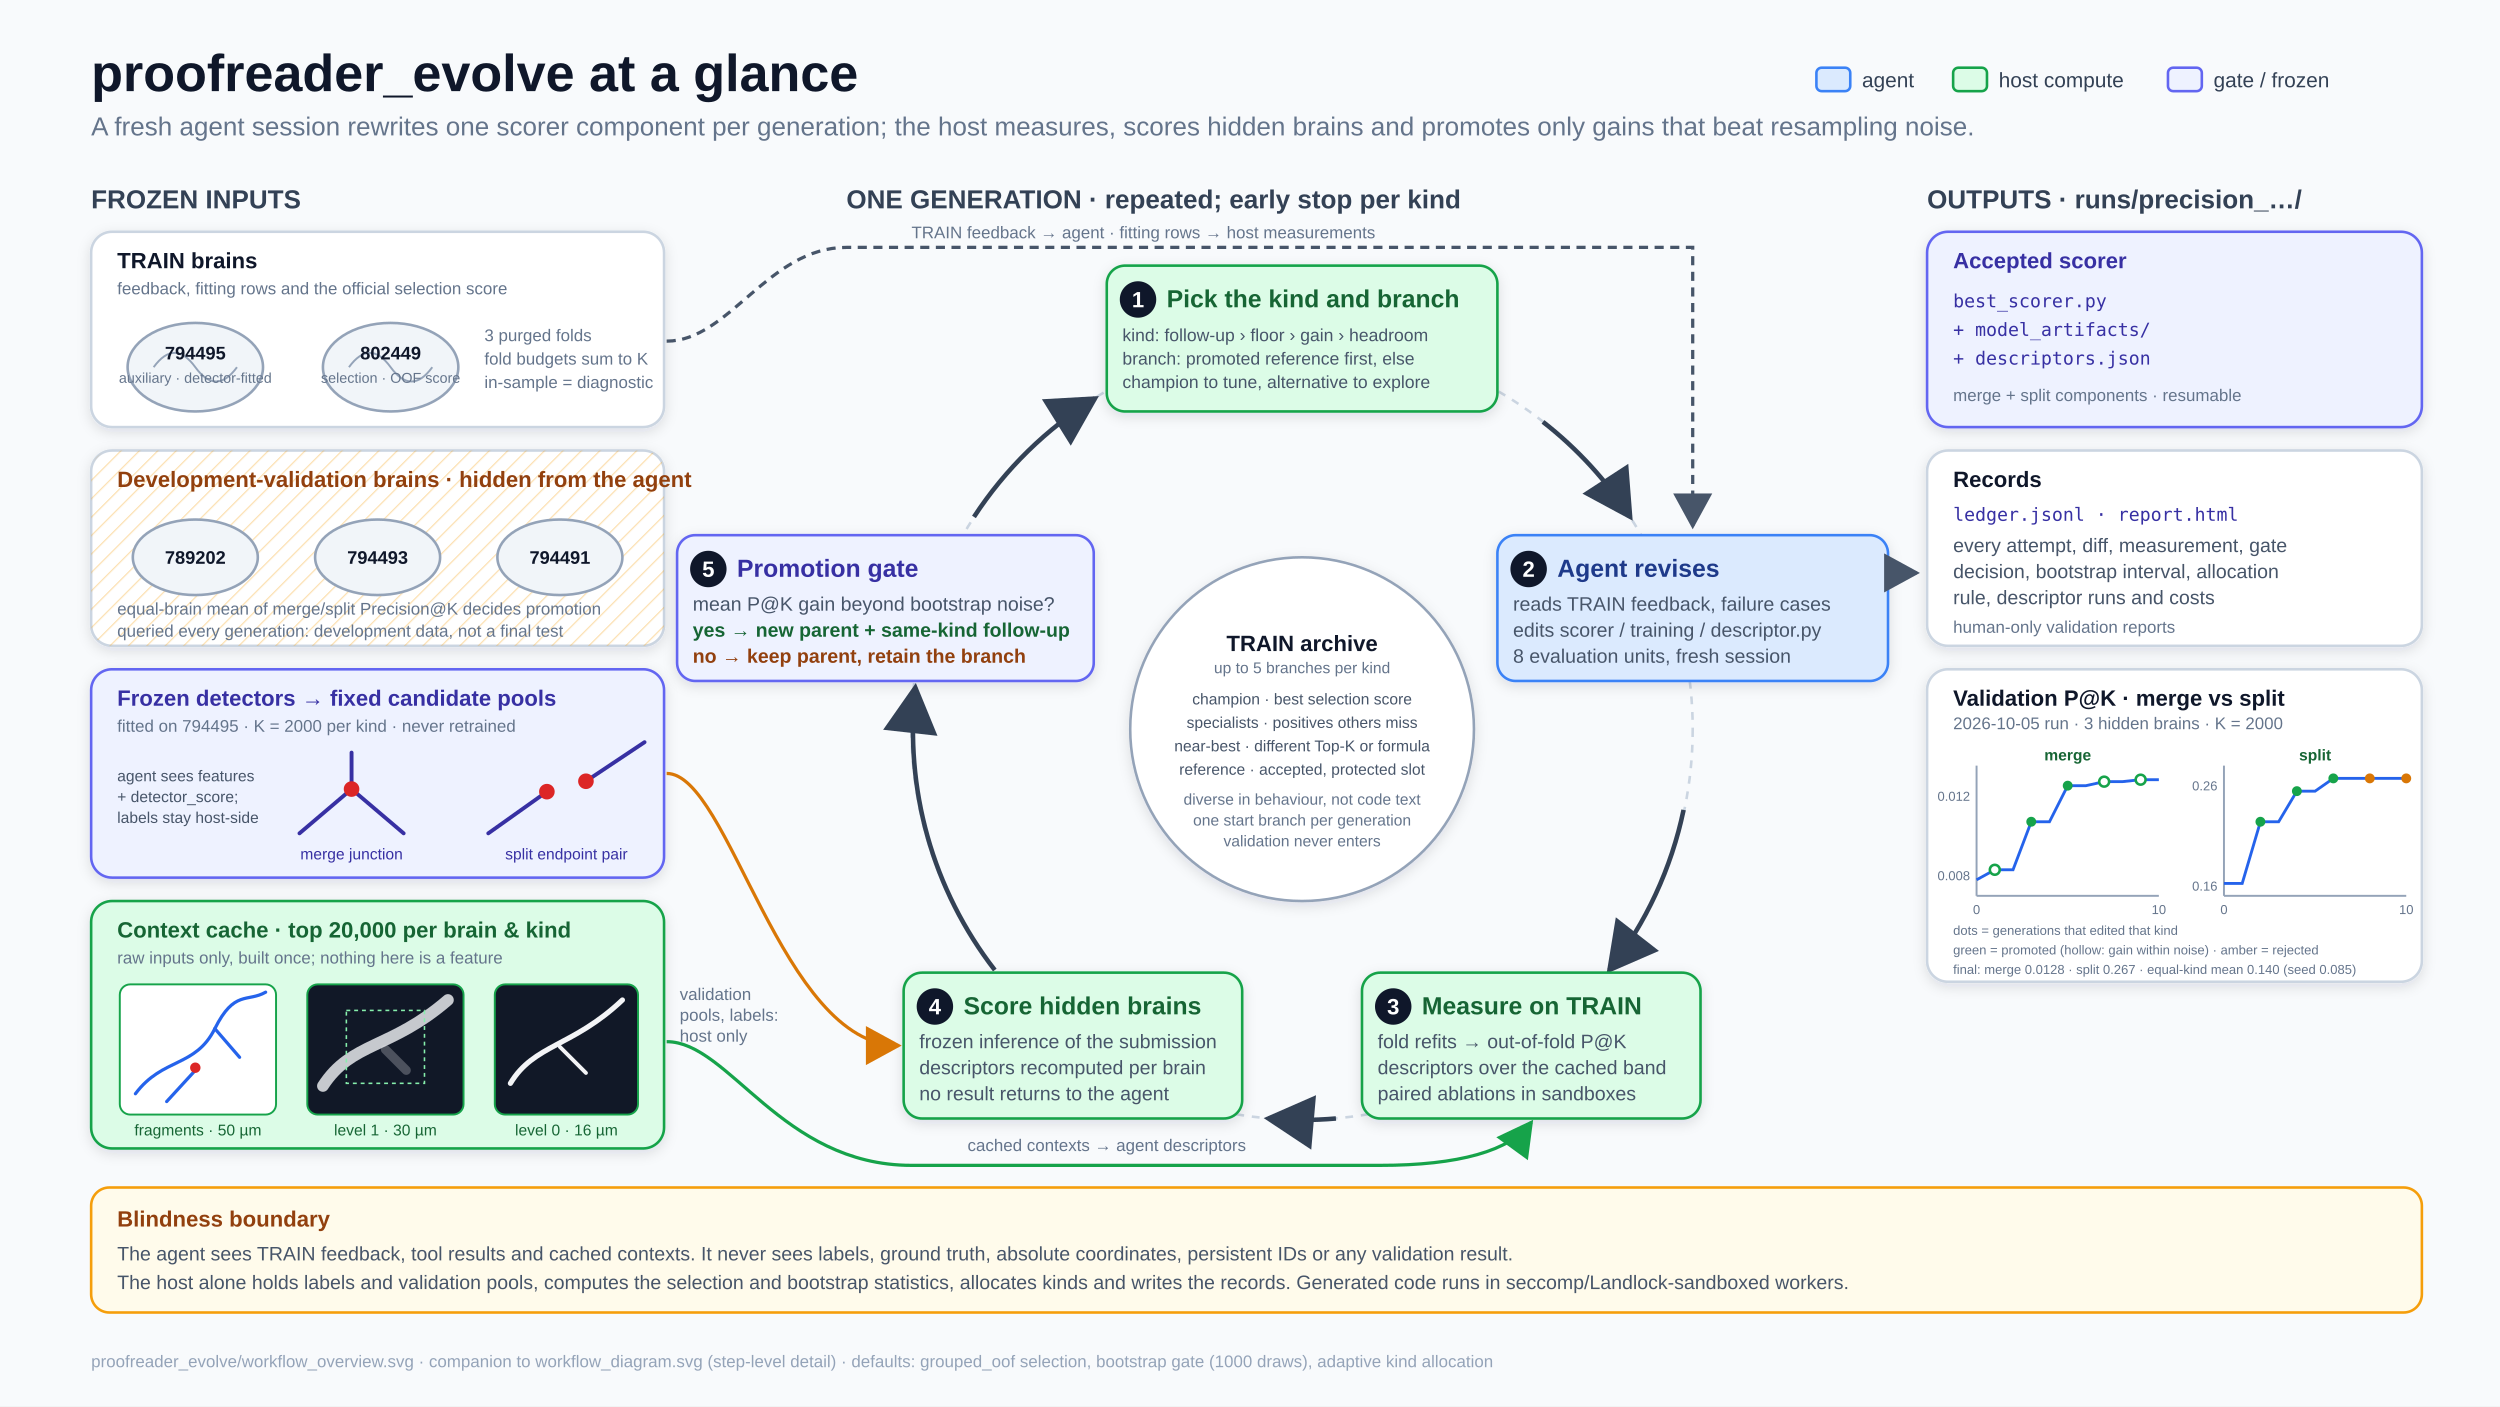
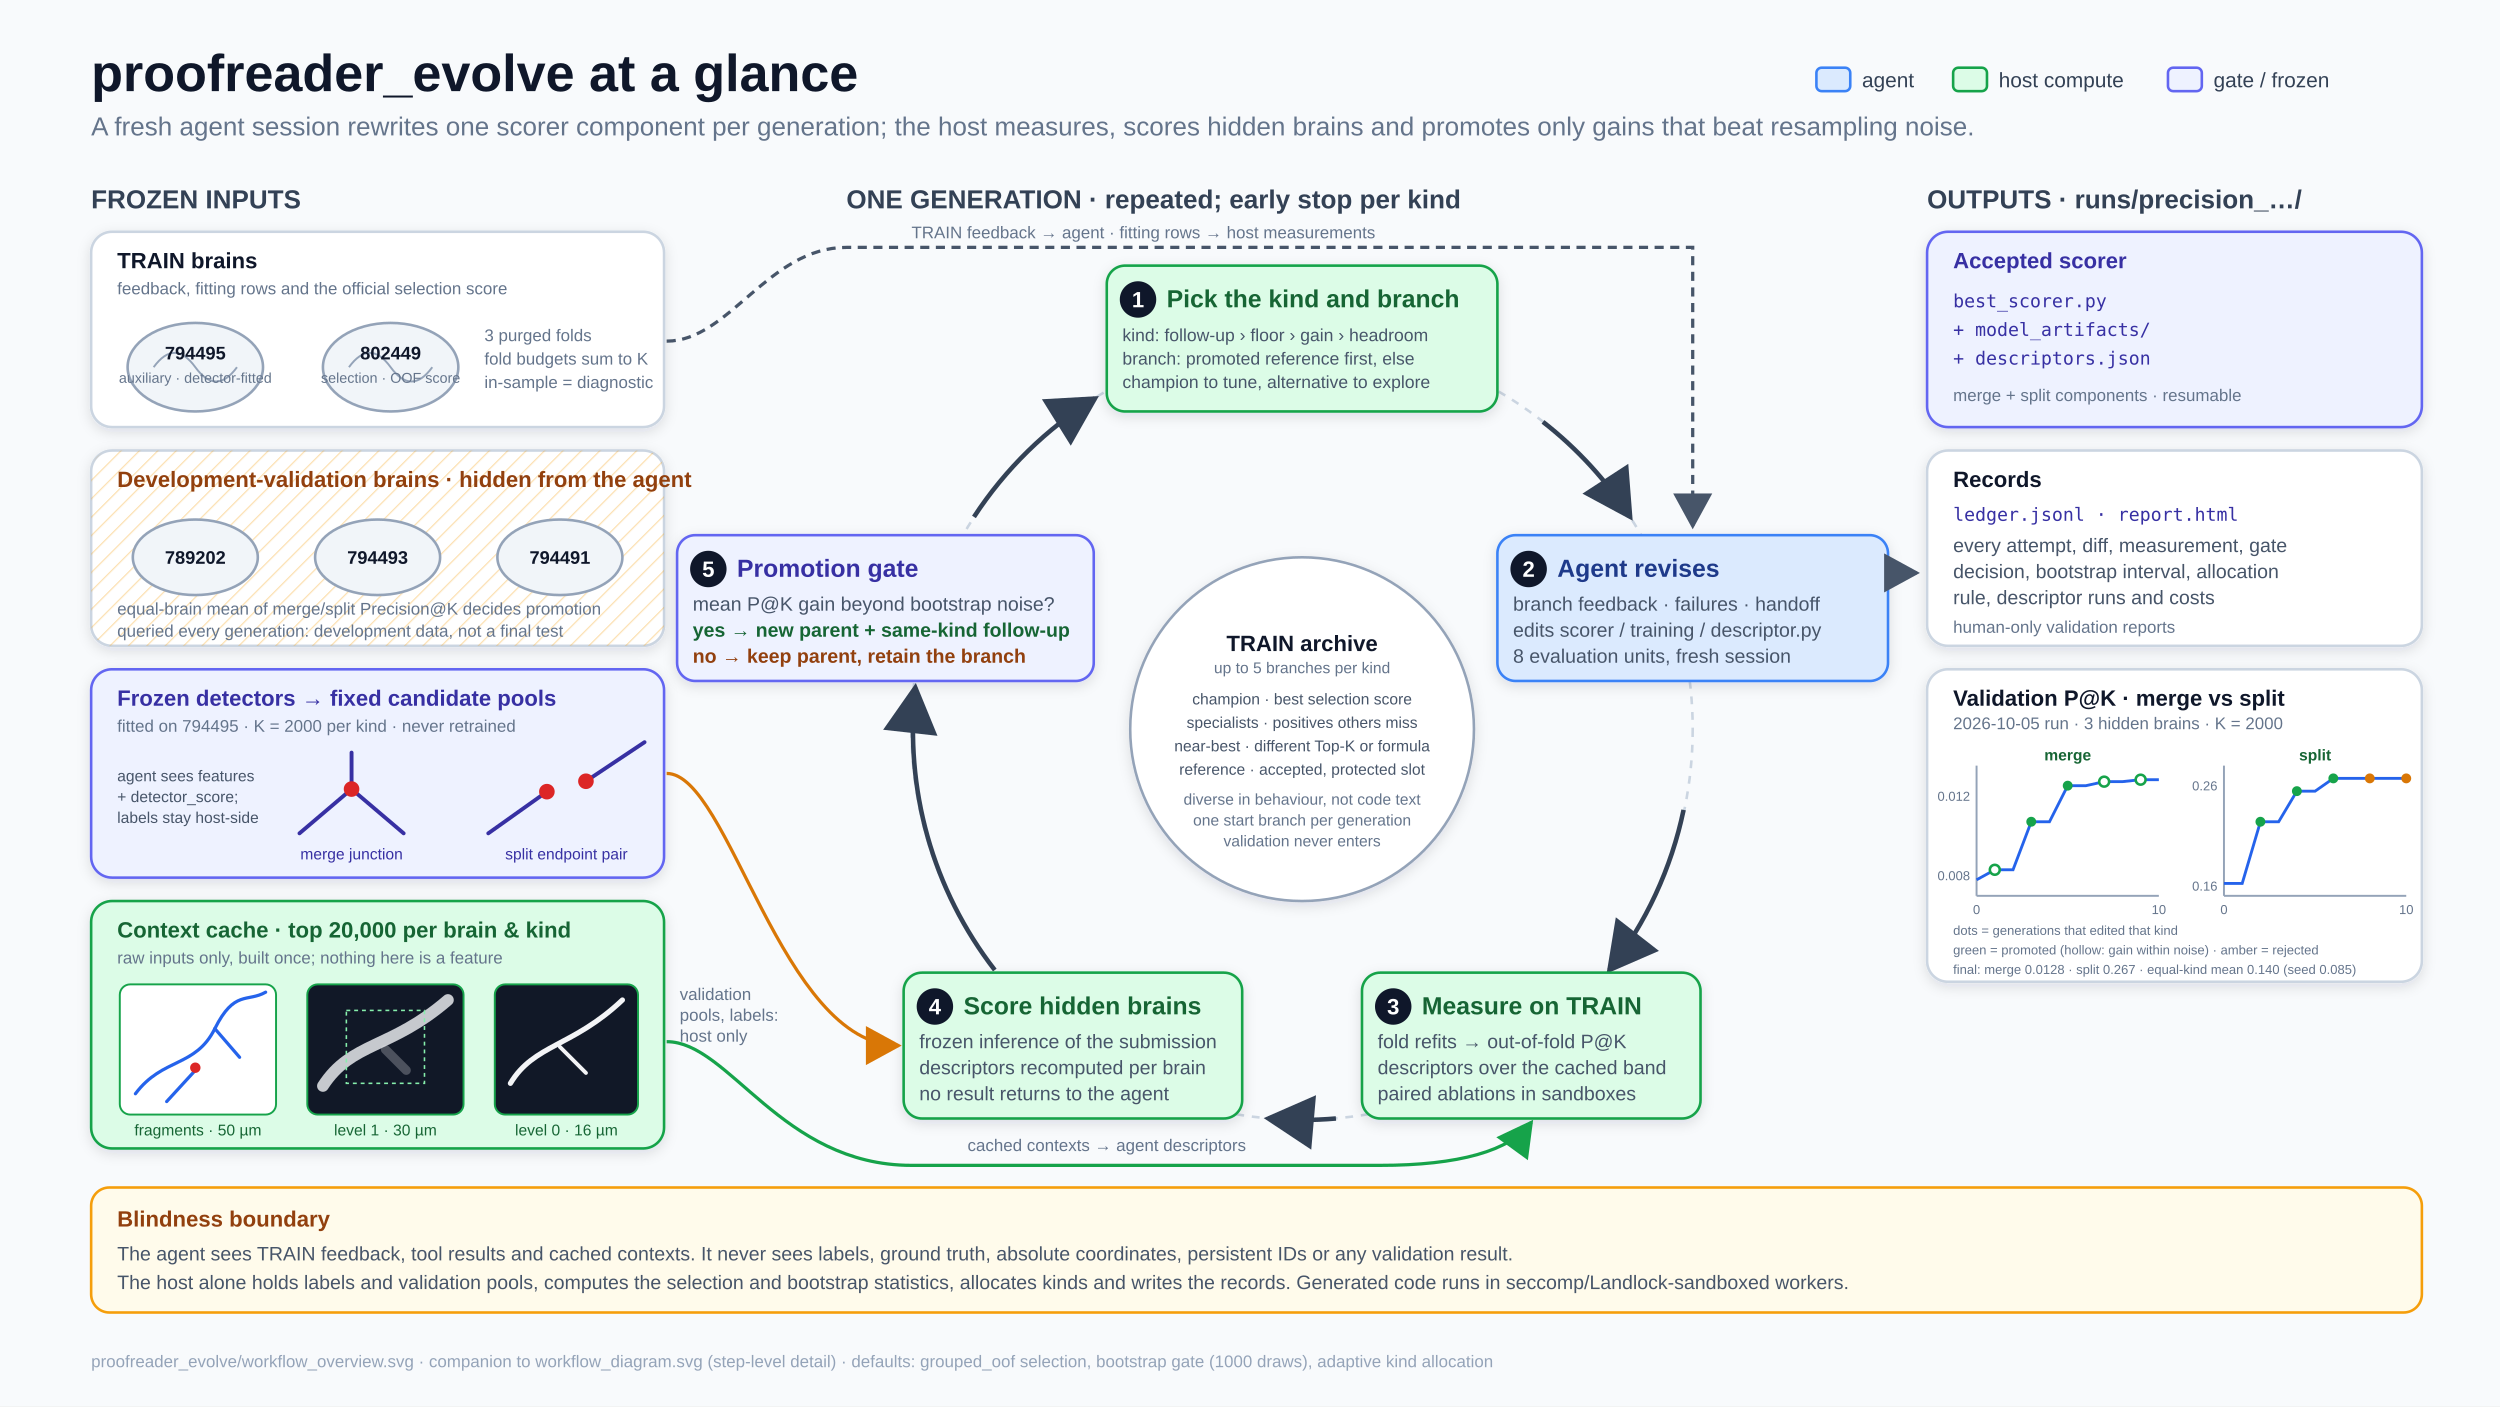
<svg xmlns="http://www.w3.org/2000/svg" width="1920" height="1080" viewBox="0 0 1920 1080" font-family="'Helvetica Neue',Arial,'Liberation Sans',sans-serif" role="img" aria-labelledby="title description">
  <defs>
    <marker id="arrow" markerWidth="12" markerHeight="12" refX="10" refY="6" orient="auto">
      <path d="M0,0 L11,6 L0,12 z" fill="#475569" />
    </marker>
    <marker id="arrow-loop" markerWidth="12" markerHeight="12" refX="10" refY="6" orient="auto">
      <path d="M0,0 L11,6 L0,12 z" fill="#334155" />
    </marker>
    <marker id="arrow-green" markerWidth="12" markerHeight="12" refX="10" refY="6" orient="auto">
      <path d="M0,0 L11,6 L0,12 z" fill="#16a34a" />
    </marker>
    <marker id="arrow-amber" markerWidth="12" markerHeight="12" refX="10" refY="6" orient="auto">
      <path d="M0,0 L11,6 L0,12 z" fill="#d97706" />
    </marker>
    <filter id="shadow" x="-10%" y="-10%" width="120%" height="130%">
      <feDropShadow dx="0" dy="3" stdDeviation="5" flood-color="#0f172a" flood-opacity="0.12" />
    </filter>
    <pattern id="hatch" width="10" height="10" patternUnits="userSpaceOnUse" patternTransform="rotate(45)">
      <line x1="0" y1="0" x2="0" y2="10" stroke="#f59e0b" stroke-width="2" opacity="0.3" />
    </pattern>
    <style>
      .h1 { font-size: 40px; font-weight: 700; fill: #0f172a; }
      .h2 { font-size: 20px; fill: #64748b; }
      .lane { font-size: 20px; font-weight: 700; fill: #334155; }
      .t { font-size: 15px; fill: #475569; }
      .ts { font-size: 13px; fill: #64748b; }
      .node-title { font-size: 19px; font-weight: 700; }
      .badge { font-size: 17px; font-weight: 700; fill: #fff; text-anchor: middle; }
      .brain { fill: #f1f5f9; stroke: #94a3b8; stroke-width: 2; }
      .code { font-family: monospace; font-size: 14px; fill: #3730a3; }
    </style>
  </defs>
  <rect width="1920" height="1080" fill="#f8fafc" />
  <text x="70" y="70" class="h1">proofreader_evolve at a glance</text>
  <text x="70" y="104" class="h2">A fresh agent session rewrites one scorer component per generation; the host measures, scores hidden brains and promotes only gains that beat resampling noise.</text>
  <g font-size="16" fill="#334155">
    <rect x="1395" y="52" width="26" height="18" rx="4" fill="#dbeafe" stroke="#3b82f6" stroke-width="2" />
    <text x="1430" y="67">agent</text>
    <rect x="1500" y="52" width="26" height="18" rx="4" fill="#dcfce7" stroke="#16a34a" stroke-width="2" />
    <text x="1535" y="67">host compute</text>
    <rect x="1665" y="52" width="26" height="18" rx="4" fill="#eef2ff" stroke="#6366f1" stroke-width="2" />
    <text x="1700" y="67">gate / frozen</text>
  </g>
  <text x="70" y="160" class="lane">FROZEN INPUTS</text>
  <rect x="70" y="178" width="440" height="150" rx="16" fill="#ffffff" stroke="#cbd5e1" stroke-width="2" filter="url(#shadow)" />
  <text x="90" y="206" font-size="17" font-weight="700" fill="#0f172a">TRAIN brains</text>
  <text x="90" y="226" class="ts">feedback, fitting rows and the official selection score</text>
  <g>
    <ellipse cx="150" cy="282" rx="52" ry="34" class="brain" />
    <path d="M118 282 q16 -22 32 0 q16 22 32 0" fill="none" stroke="#94a3b8" stroke-width="1.5" />
    <text x="150" y="276" font-size="14" font-weight="700" fill="#0f172a" text-anchor="middle">794495</text>
    <text x="150" y="294" font-size="11" fill="#64748b" text-anchor="middle">auxiliary · detector-fitted</text>
  </g>
  <g>
    <ellipse cx="300" cy="282" rx="52" ry="34" class="brain" />
    <path d="M268 282 q16 -22 32 0 q16 22 32 0" fill="none" stroke="#94a3b8" stroke-width="1.5" />
    <text x="300" y="276" font-size="14" font-weight="700" fill="#0f172a" text-anchor="middle">802449</text>
    <text x="300" y="294" font-size="11" fill="#64748b" text-anchor="middle">selection · OOF score</text>
  </g>
  <text x="372" y="262" class="ts">3 purged folds</text>
  <text x="372" y="280" class="ts">fold budgets sum to K</text>
  <text x="372" y="298" class="ts">in-sample = diagnostic</text>
  <rect x="70" y="346" width="440" height="150" rx="16" fill="#ffffff" stroke="#cbd5e1" stroke-width="2" filter="url(#shadow)" />
  <rect x="70" y="346" width="440" height="150" rx="16" fill="url(#hatch)" />
  <text x="90" y="374" font-size="17" font-weight="700" fill="#92400e">Development-validation brains · hidden from the agent</text>
  <g>
    <ellipse cx="150" cy="428" rx="48" ry="29" class="brain" />
    <text x="150" y="433" font-size="14" font-weight="700" fill="#0f172a" text-anchor="middle">789202</text>
    <ellipse cx="290" cy="428" rx="48" ry="29" class="brain" />
    <text x="290" y="433" font-size="14" font-weight="700" fill="#0f172a" text-anchor="middle">794493</text>
    <ellipse cx="430" cy="428" rx="48" ry="29" class="brain" />
    <text x="430" y="433" font-size="14" font-weight="700" fill="#0f172a" text-anchor="middle">794491</text>
  </g>
  <text x="90" y="472" class="ts">equal-brain mean of merge/split Precision@K decides promotion</text>
  <text x="90" y="489" class="ts">queried every generation: development data, not a final test</text>
  <rect x="70" y="514" width="440" height="160" rx="16" fill="#eef2ff" stroke="#6366f1" stroke-width="2" filter="url(#shadow)" />
  <text x="90" y="542" font-size="17" font-weight="700" fill="#3730a3">Frozen detectors → fixed candidate pools</text>
  <text x="90" y="562" class="ts">fitted on 794495 · K = 2000 per kind · never retrained</text>
  <g stroke="#3730a3" stroke-width="3" fill="none" stroke-linecap="round">
    <path d="M230 640 L270 606 L310 640" />
    <path d="M270 606 L270 578" />
  </g>
  <circle cx="270" cy="606" r="6" fill="#dc2626" />
  <text x="270" y="660" font-size="12" fill="#3730a3" text-anchor="middle">merge junction</text>
  <g stroke="#3730a3" stroke-width="3" fill="none" stroke-linecap="round">
    <path d="M375 640 L420 608" />
    <path d="M450 600 L495 570" />
  </g>
  <circle cx="420" cy="608" r="6" fill="#dc2626" />
  <circle cx="450" cy="600" r="6" fill="#dc2626" />
  <text x="435" y="660" font-size="12" fill="#3730a3" text-anchor="middle">split endpoint pair</text>
  <text x="90" y="600" font-size="12" fill="#475569">agent sees features</text>
  <text x="90" y="616" font-size="12" fill="#475569">+ detector_score;</text>
  <text x="90" y="632" font-size="12" fill="#475569">labels stay host-side</text>
  <rect x="70" y="692" width="440" height="190" rx="16" fill="#dcfce7" stroke="#16a34a" stroke-width="2" filter="url(#shadow)" />
  <text x="90" y="720" font-size="17" font-weight="700" fill="#166534">Context cache · top 20,000 per brain &amp; kind</text>
  <text x="90" y="740" class="ts">raw inputs only, built once; nothing here is a feature</text>
  <rect x="92" y="756" width="120" height="100" rx="8" fill="#ffffff" stroke="#16a34a" stroke-width="1.5" />
  <g stroke="#2563eb" stroke-width="2.5" fill="none" stroke-linecap="round">
    <path d="M104 840 C 125 812, 150 820, 165 790 S 190 770, 204 762" />
    <path d="M128 846 L 150 822" />
    <path d="M165 790 L 184 812" />
  </g>
  <circle cx="150" cy="820" r="4" fill="#dc2626" />
  <text x="152" y="872" font-size="12" fill="#166534" text-anchor="middle">fragments · 50 µm</text>
  <rect x="236" y="756" width="120" height="100" rx="8" fill="#111827" stroke="#16a34a" stroke-width="1.5" />
  <path d="M248 834 C 270 800, 300 806, 344 768" fill="none" stroke="#e5e7eb" stroke-width="9" stroke-linecap="round" opacity="0.85" />
  <path d="M296 806 L 312 822" fill="none" stroke="#e5e7eb" stroke-width="7" stroke-linecap="round" opacity="0.28" />
  <rect x="266" y="776" width="60" height="56" fill="none" stroke="#86efac" stroke-width="1.2" stroke-dasharray="3 3" />
  <text x="296" y="872" font-size="12" fill="#166534" text-anchor="middle">level 1 · 30 µm</text>
  <rect x="380" y="756" width="110" height="100" rx="8" fill="#111827" stroke="#16a34a" stroke-width="1.5" />
  <path d="M392 832 C 410 802, 440 804, 478 768" fill="none" stroke="#f3f4f6" stroke-width="4" stroke-linecap="round" />
  <path d="M430 804 L 450 824" fill="none" stroke="#f3f4f6" stroke-width="3" stroke-linecap="round" />
  <text x="435" y="872" font-size="12" fill="#166534" text-anchor="middle">level 0 · 16 µm</text>
  <text x="650" y="160" class="lane">ONE GENERATION · repeated; early stop per kind</text>
  <circle cx="1000" cy="560" r="300" fill="none" stroke="#cbd5e1" stroke-width="2" stroke-dasharray="6 6" />
  <g fill="none" stroke="#334155" stroke-width="3.5" marker-end="url(#arrow-loop)">
    <path d="M1185 324 A300 300 0 0 1 1252 397" />
    <path d="M1293 622 A300 300 0 0 1 1236 745" />
    <path d="M1026 859 A300 300 0 0 1 974 859" />
    <path d="M764 745 A300 300 0 0 1 703 528" />
    <path d="M748 397 A300 300 0 0 1 841 306" />
  </g>
  <g transform="translate(1000,260)">
    <rect x="-150" y="-56" width="300" height="112" rx="14" fill="#dcfce7" stroke="#16a34a" stroke-width="2" filter="url(#shadow)" />
    <circle cx="-126" cy="-30" r="14" fill="#0f172a" />
    <text x="-126" y="-24" class="badge">1</text>
    <text x="-104" y="-24" class="node-title" fill="#166534">Pick the kind and branch</text>
    <text x="-138" y="2" font-size="13.5" fill="#475569">kind: follow-up › floor › gain › headroom</text>
    <text x="-138" y="20" font-size="13.5" fill="#475569">branch: promoted reference first, else</text>
    <text x="-138" y="38" font-size="13.5" fill="#475569">champion to tune, alternative to explore</text>
  </g>
  <g transform="translate(1300,467)">
    <rect x="-150" y="-56" width="300" height="112" rx="14" fill="#dbeafe" stroke="#3b82f6" stroke-width="2" filter="url(#shadow)" />
    <circle cx="-126" cy="-30" r="14" fill="#0f172a" />
    <text x="-126" y="-24" class="badge">2</text>
    <text x="-104" y="-24" class="node-title" fill="#1e3a8a">Agent revises</text>
-     <text x="-138" y="2" class="t">reads TRAIN feedback, failure cases</text>
+     <text x="-138" y="2" class="t">branch feedback · failures · handoff</text>
    <text x="-138" y="22" class="t">edits scorer / training / descriptor.py</text>
    <text x="-138" y="42" class="t">8 evaluation units, fresh session</text>
  </g>
  <g transform="translate(1176,803)">
    <rect x="-130" y="-56" width="260" height="112" rx="14" fill="#dcfce7" stroke="#16a34a" stroke-width="2" filter="url(#shadow)" />
    <circle cx="-106" cy="-30" r="14" fill="#0f172a" />
    <text x="-106" y="-24" class="badge">3</text>
    <text x="-84" y="-24" class="node-title" fill="#166534">Measure on TRAIN</text>
    <text x="-118" y="2" class="t">fold refits → out-of-fold P@K</text>
    <text x="-118" y="22" class="t">descriptors over the cached band</text>
    <text x="-118" y="42" class="t">paired ablations in sandboxes</text>
  </g>
  <g transform="translate(824,803)">
    <rect x="-130" y="-56" width="260" height="112" rx="14" fill="#dcfce7" stroke="#16a34a" stroke-width="2" filter="url(#shadow)" />
    <circle cx="-106" cy="-30" r="14" fill="#0f172a" />
    <text x="-106" y="-24" class="badge">4</text>
    <text x="-84" y="-24" class="node-title" fill="#166534">Score hidden brains</text>
    <text x="-118" y="2" class="t">frozen inference of the submission</text>
    <text x="-118" y="22" class="t">descriptors recomputed per brain</text>
    <text x="-118" y="42" class="t">no result returns to the agent</text>
  </g>
  <g transform="translate(680,467)">
    <rect x="-160" y="-56" width="320" height="112" rx="14" fill="#eef2ff" stroke="#6366f1" stroke-width="2" filter="url(#shadow)" />
    <circle cx="-136" cy="-30" r="14" fill="#0f172a" />
    <text x="-136" y="-24" class="badge">5</text>
    <text x="-114" y="-24" class="node-title" fill="#3730a3">Promotion gate</text>
    <text x="-148" y="2" class="t">mean P@K gain beyond bootstrap noise?</text>
    <text x="-148" y="22" font-size="15" font-weight="600" fill="#166534">yes → new parent + same-kind follow-up</text>
    <text x="-148" y="42" font-size="15" font-weight="600" fill="#92400e">no → keep parent, retain the branch</text>
  </g>
  <circle cx="1000" cy="560" r="132" fill="#ffffff" stroke="#94a3b8" stroke-width="2" filter="url(#shadow)" />
  <text x="1000" y="500" font-size="17" font-weight="700" fill="#0f172a" text-anchor="middle">TRAIN archive</text>
  <text x="1000" y="517" font-size="12" fill="#64748b" text-anchor="middle">up to 5 branches per kind</text>
  <g font-size="12" fill="#475569" text-anchor="middle">
    <text x="1000" y="541">champion · best selection score</text>
    <text x="1000" y="559">specialists · positives others miss</text>
    <text x="1000" y="577">near-best · different Top-K or formula</text>
    <text x="1000" y="595">reference · accepted, protected slot</text>
  </g>
  <text x="1000" y="618" font-size="12" fill="#64748b" text-anchor="middle">diverse in behaviour, not code text</text>
  <text x="1000" y="634" font-size="12" fill="#64748b" text-anchor="middle">one start branch per generation</text>
  <text x="1000" y="650" font-size="12" fill="#64748b" text-anchor="middle">validation never enters</text>
  <path d="M512 262 C 560 262, 590 190, 650 190 H 1300 V 404" fill="none" stroke="#475569" stroke-width="2.5" stroke-dasharray="7 5" marker-end="url(#arrow)" />
  <text x="700" y="183" class="ts">TRAIN feedback → agent · fitting rows → host measurements</text>
  <path d="M512 594 C 560 594, 600 803, 690 803" fill="none" stroke="#d97706" stroke-width="2.5" marker-end="url(#arrow-amber)" />
  <text x="522" y="768" class="ts" fill="#92400e">validation</text>
  <text x="522" y="784" class="ts" fill="#92400e">pools, labels:</text>
  <text x="522" y="800" class="ts" fill="#92400e">host only</text>
  <path d="M512 800 C 560 800, 600 895, 700 895 H 1060 C 1120 895, 1160 884, 1176 862" fill="none" stroke="#16a34a" stroke-width="2.5" marker-end="url(#arrow-green)" />
  <text x="850" y="884" class="ts" fill="#166534" text-anchor="middle">cached contexts → agent descriptors</text>
  <text x="1480" y="160" class="lane">OUTPUTS · runs/precision_…/</text>
  <path d="M1452 440 L 1472 440" fill="none" stroke="#475569" stroke-width="2.5" marker-end="url(#arrow)" />
  <rect x="1480" y="178" width="380" height="150" rx="16" fill="#eef2ff" stroke="#6366f1" stroke-width="2" filter="url(#shadow)" />
  <text x="1500" y="206" font-size="17" font-weight="700" fill="#3730a3">Accepted scorer</text>
  <text x="1500" y="236" class="code">best_scorer.py</text>
  <text x="1500" y="258" class="code">+ model_artifacts/</text>
  <text x="1500" y="280" class="code">+ descriptors.json</text>
  <text x="1500" y="308" class="ts">merge + split components · resumable</text>
  <rect x="1480" y="346" width="380" height="150" rx="16" fill="#ffffff" stroke="#cbd5e1" stroke-width="2" filter="url(#shadow)" />
  <text x="1500" y="374" font-size="17" font-weight="700" fill="#0f172a">Records</text>
  <text x="1500" y="400" class="code">ledger.jsonl · report.html</text>
  <text x="1500" y="424" class="t">every attempt, diff, measurement, gate</text>
  <text x="1500" y="444" class="t">decision, bootstrap interval, allocation</text>
  <text x="1500" y="464" class="t">rule, descriptor runs and costs</text>
  <text x="1500" y="486" class="ts">human-only validation reports</text>
  <rect x="1480" y="514" width="380" height="240" rx="16" fill="#ffffff" stroke="#cbd5e1" stroke-width="2" filter="url(#shadow)" />
  <text x="1500" y="542" font-size="17" font-weight="700" fill="#0f172a">Validation P@K · merge vs split</text>
  <text x="1500" y="560" class="ts">2026-10-05 run · 3 hidden brains · K = 2000</text>
  <g transform="translate(1518,588)">
    <text x="70" y="-4" font-size="12" font-weight="700" fill="#166534" text-anchor="middle">merge</text>
    <line x1="0" y1="100" x2="140" y2="100" stroke="#94a3b8" stroke-width="1.5" />
    <line x1="0" y1="0" x2="0" y2="100" stroke="#94a3b8" stroke-width="1.5" />
    <text x="-5" y="88" font-size="10" fill="#64748b" text-anchor="end">0.008</text>
    <text x="-5" y="27" font-size="10" fill="#64748b" text-anchor="end">0.012</text>
    <text x="0" y="114" font-size="10" fill="#64748b" text-anchor="middle">0</text>
    <text x="140" y="114" font-size="10" fill="#64748b" text-anchor="middle">10</text>
    <polyline points="0,87.7 14,80 28,80 42,43.1 56,43.1 70,15.4 84,15.4 98,12.3 112,12.3 126,10.8 140,10.8" fill="none" stroke="#2563eb" stroke-width="2.2" />
    <g fill="#ffffff" stroke="#16a34a" stroke-width="2">
      <circle cx="14" cy="80" r="3.8" />
      <circle cx="98" cy="12.3" r="3.8" />
      <circle cx="126" cy="10.8" r="3.8" />
    </g>
    <g fill="#16a34a">
      <circle cx="42" cy="43.1" r="3.8" />
      <circle cx="70" cy="15.4" r="3.8" />
    </g>
  </g>
  <g transform="translate(1708,588)">
    <text x="70" y="-4" font-size="12" font-weight="700" fill="#166534" text-anchor="middle">split</text>
    <line x1="0" y1="100" x2="140" y2="100" stroke="#94a3b8" stroke-width="1.5" />
    <line x1="0" y1="0" x2="0" y2="100" stroke="#94a3b8" stroke-width="1.5" />
    <text x="-5" y="96" font-size="10" fill="#64748b" text-anchor="end">0.16</text>
    <text x="-5" y="19" font-size="10" fill="#64748b" text-anchor="end">0.26</text>
    <text x="0" y="114" font-size="10" fill="#64748b" text-anchor="middle">0</text>
    <text x="140" y="114" font-size="10" fill="#64748b" text-anchor="middle">10</text>
    <polyline points="0,90.5 14,90.5 28,43.1 42,43.1 56,19.6 70,19.6 84,9.8 98,9.8 112,9.8 126,9.8 140,9.8" fill="none" stroke="#2563eb" stroke-width="2.2" />
    <g fill="#16a34a">
      <circle cx="28" cy="43.1" r="3.8" />
      <circle cx="56" cy="19.6" r="3.8" />
      <circle cx="84" cy="9.8" r="3.8" />
    </g>
    <g fill="#d97706">
      <circle cx="112" cy="9.8" r="3.8" />
      <circle cx="140" cy="9.8" r="3.8" />
    </g>
  </g>
  <text x="1500" y="718" font-size="10" fill="#64748b">dots = generations that edited that kind</text>
  <text x="1500" y="733" font-size="10" fill="#64748b">green = promoted (hollow: gain within noise) · amber = rejected</text>
  <text x="1500" y="748" font-size="10" fill="#64748b">final: merge 0.0128 · split 0.267 · equal-kind mean 0.140 (seed 0.085)</text>
  <rect x="70" y="912" width="1790" height="96" rx="14" fill="#fffbeb" stroke="#f59e0b" stroke-width="2" />
  <text x="90" y="942" font-size="17" font-weight="700" fill="#92400e">Blindness boundary</text>
  <text x="90" y="968" class="t">The agent sees TRAIN feedback, tool results and cached contexts. It never sees labels, ground truth, absolute coordinates, persistent IDs or any validation result.</text>
  <text x="90" y="990" class="t">The host alone holds labels and validation pools, computes the selection and bootstrap statistics, allocates kinds and writes the records. Generated code runs in seccomp/Landlock-sandboxed workers.</text>
  <text x="70" y="1050" font-size="13" fill="#94a3b8">proofreader_evolve/workflow_overview.svg · companion to workflow_diagram.svg (step-level detail) · defaults: grouped_oof selection, bootstrap gate (1000 draws), adaptive kind allocation</text>
</svg>
